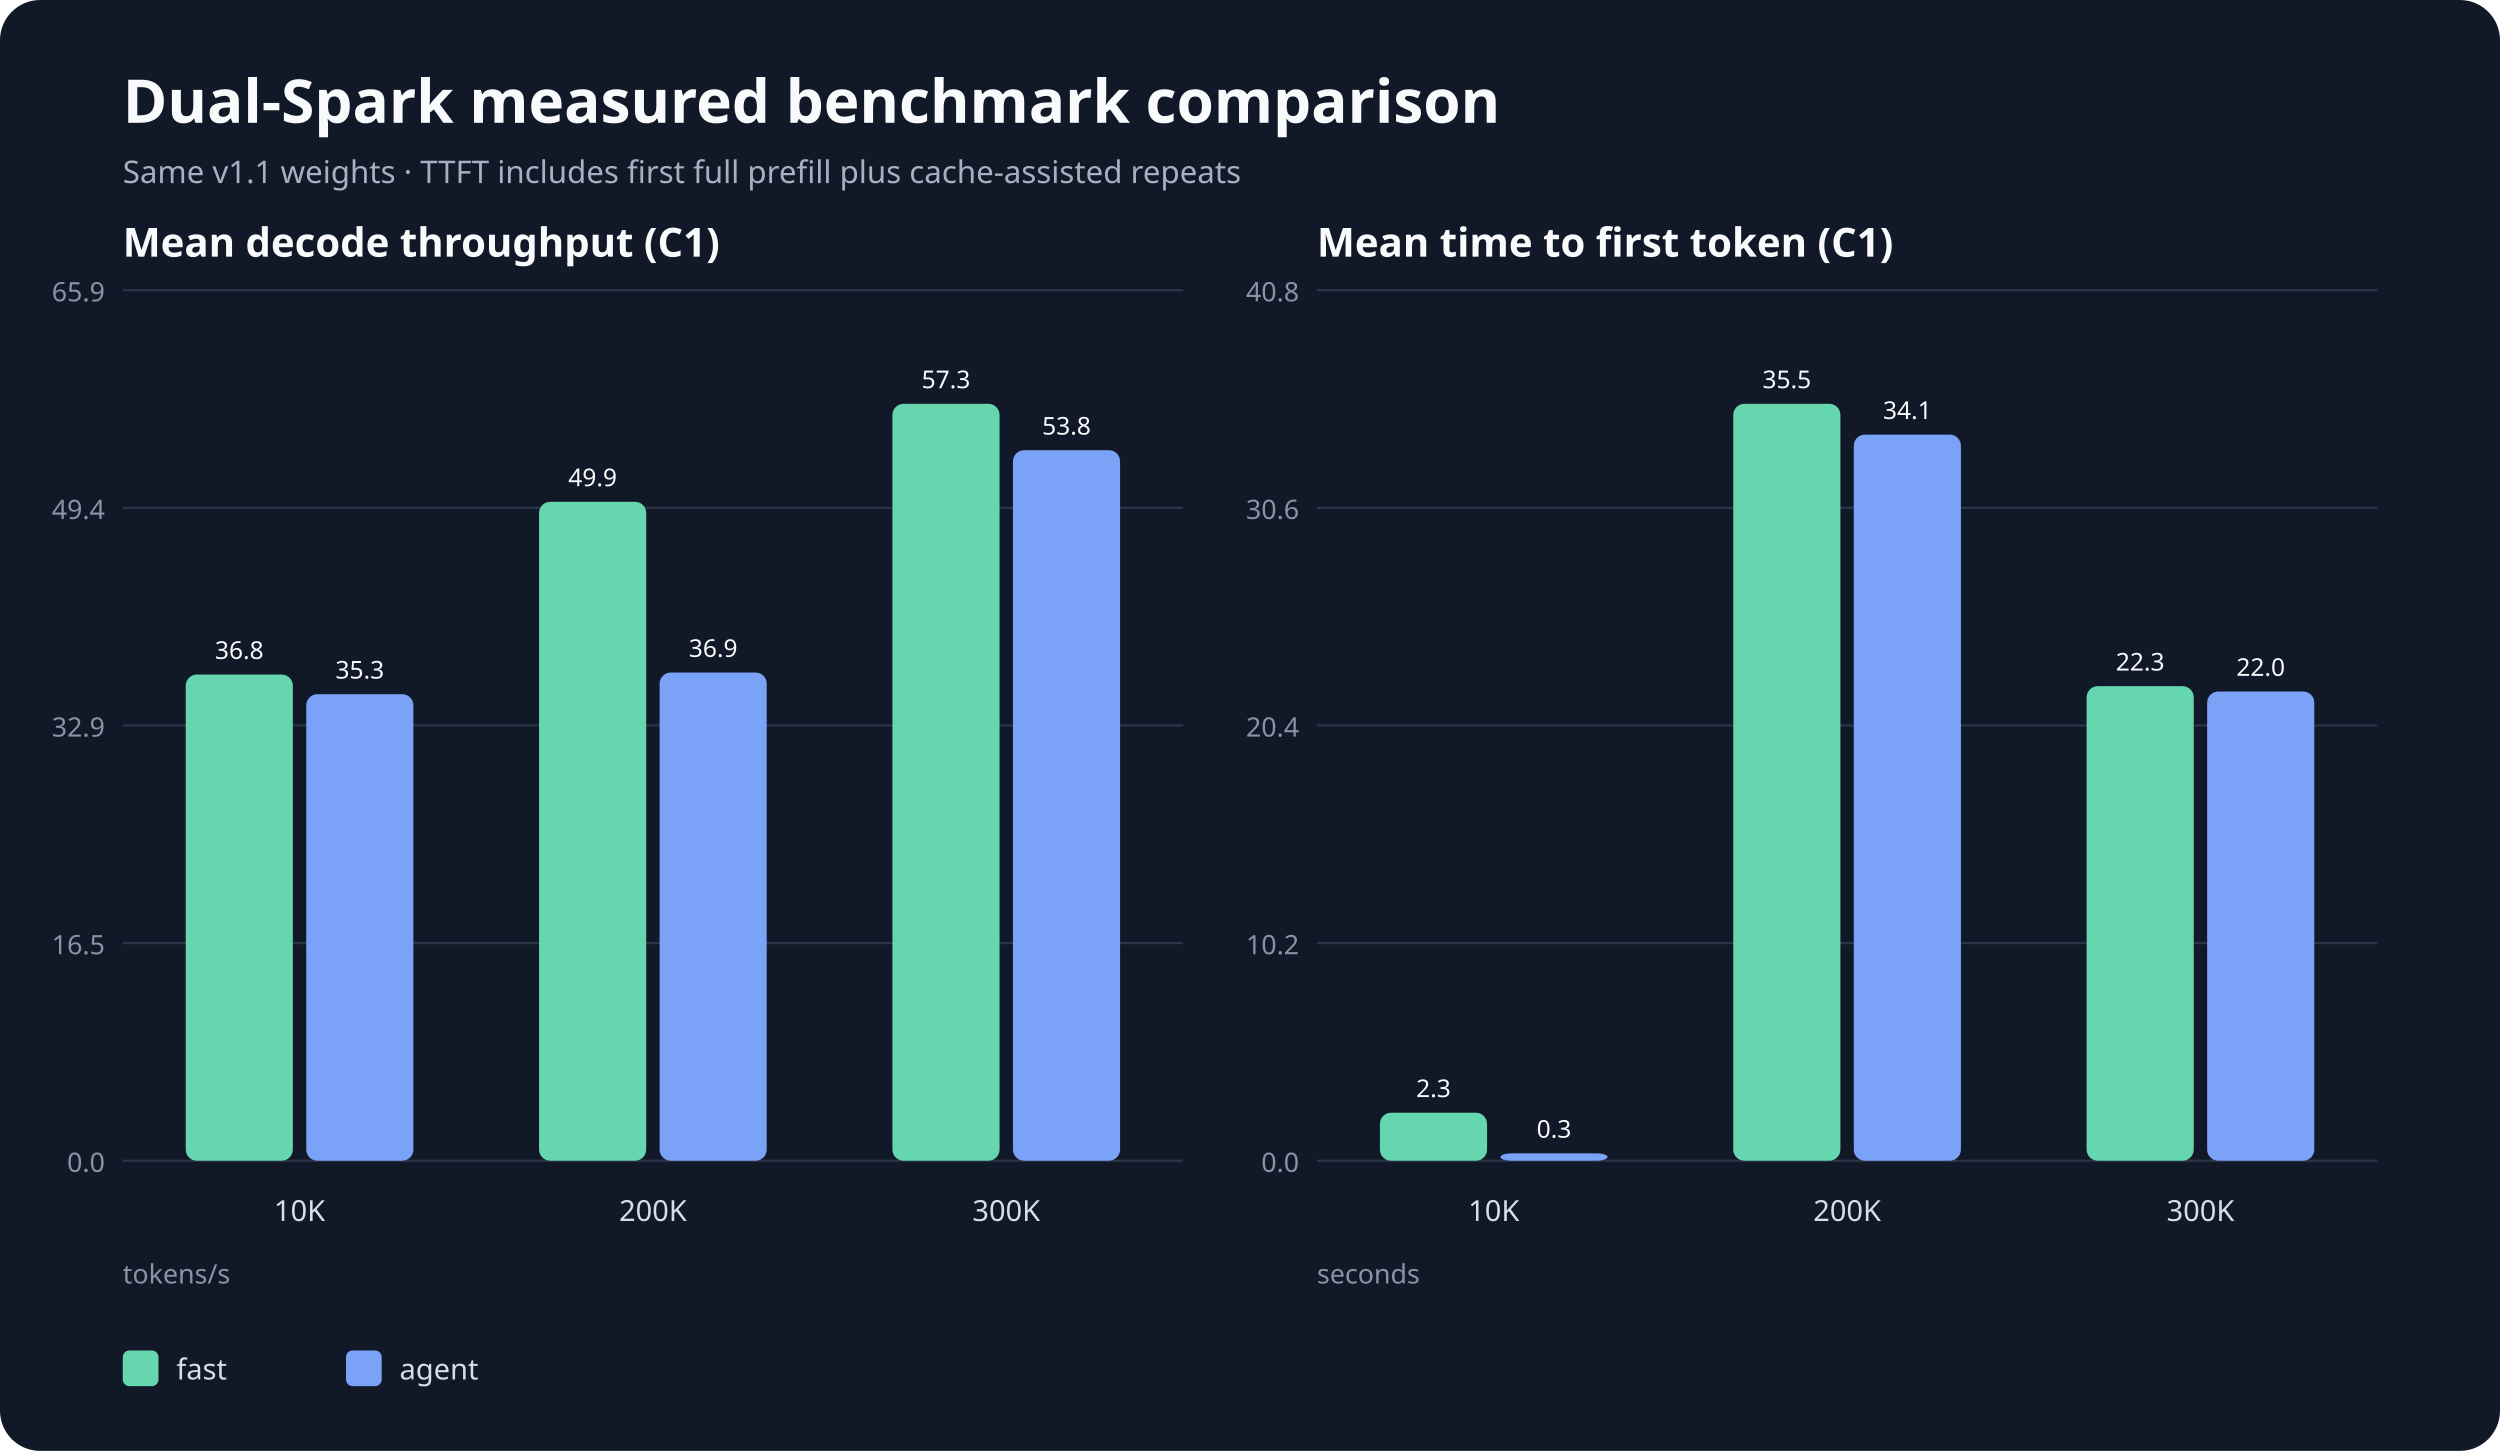
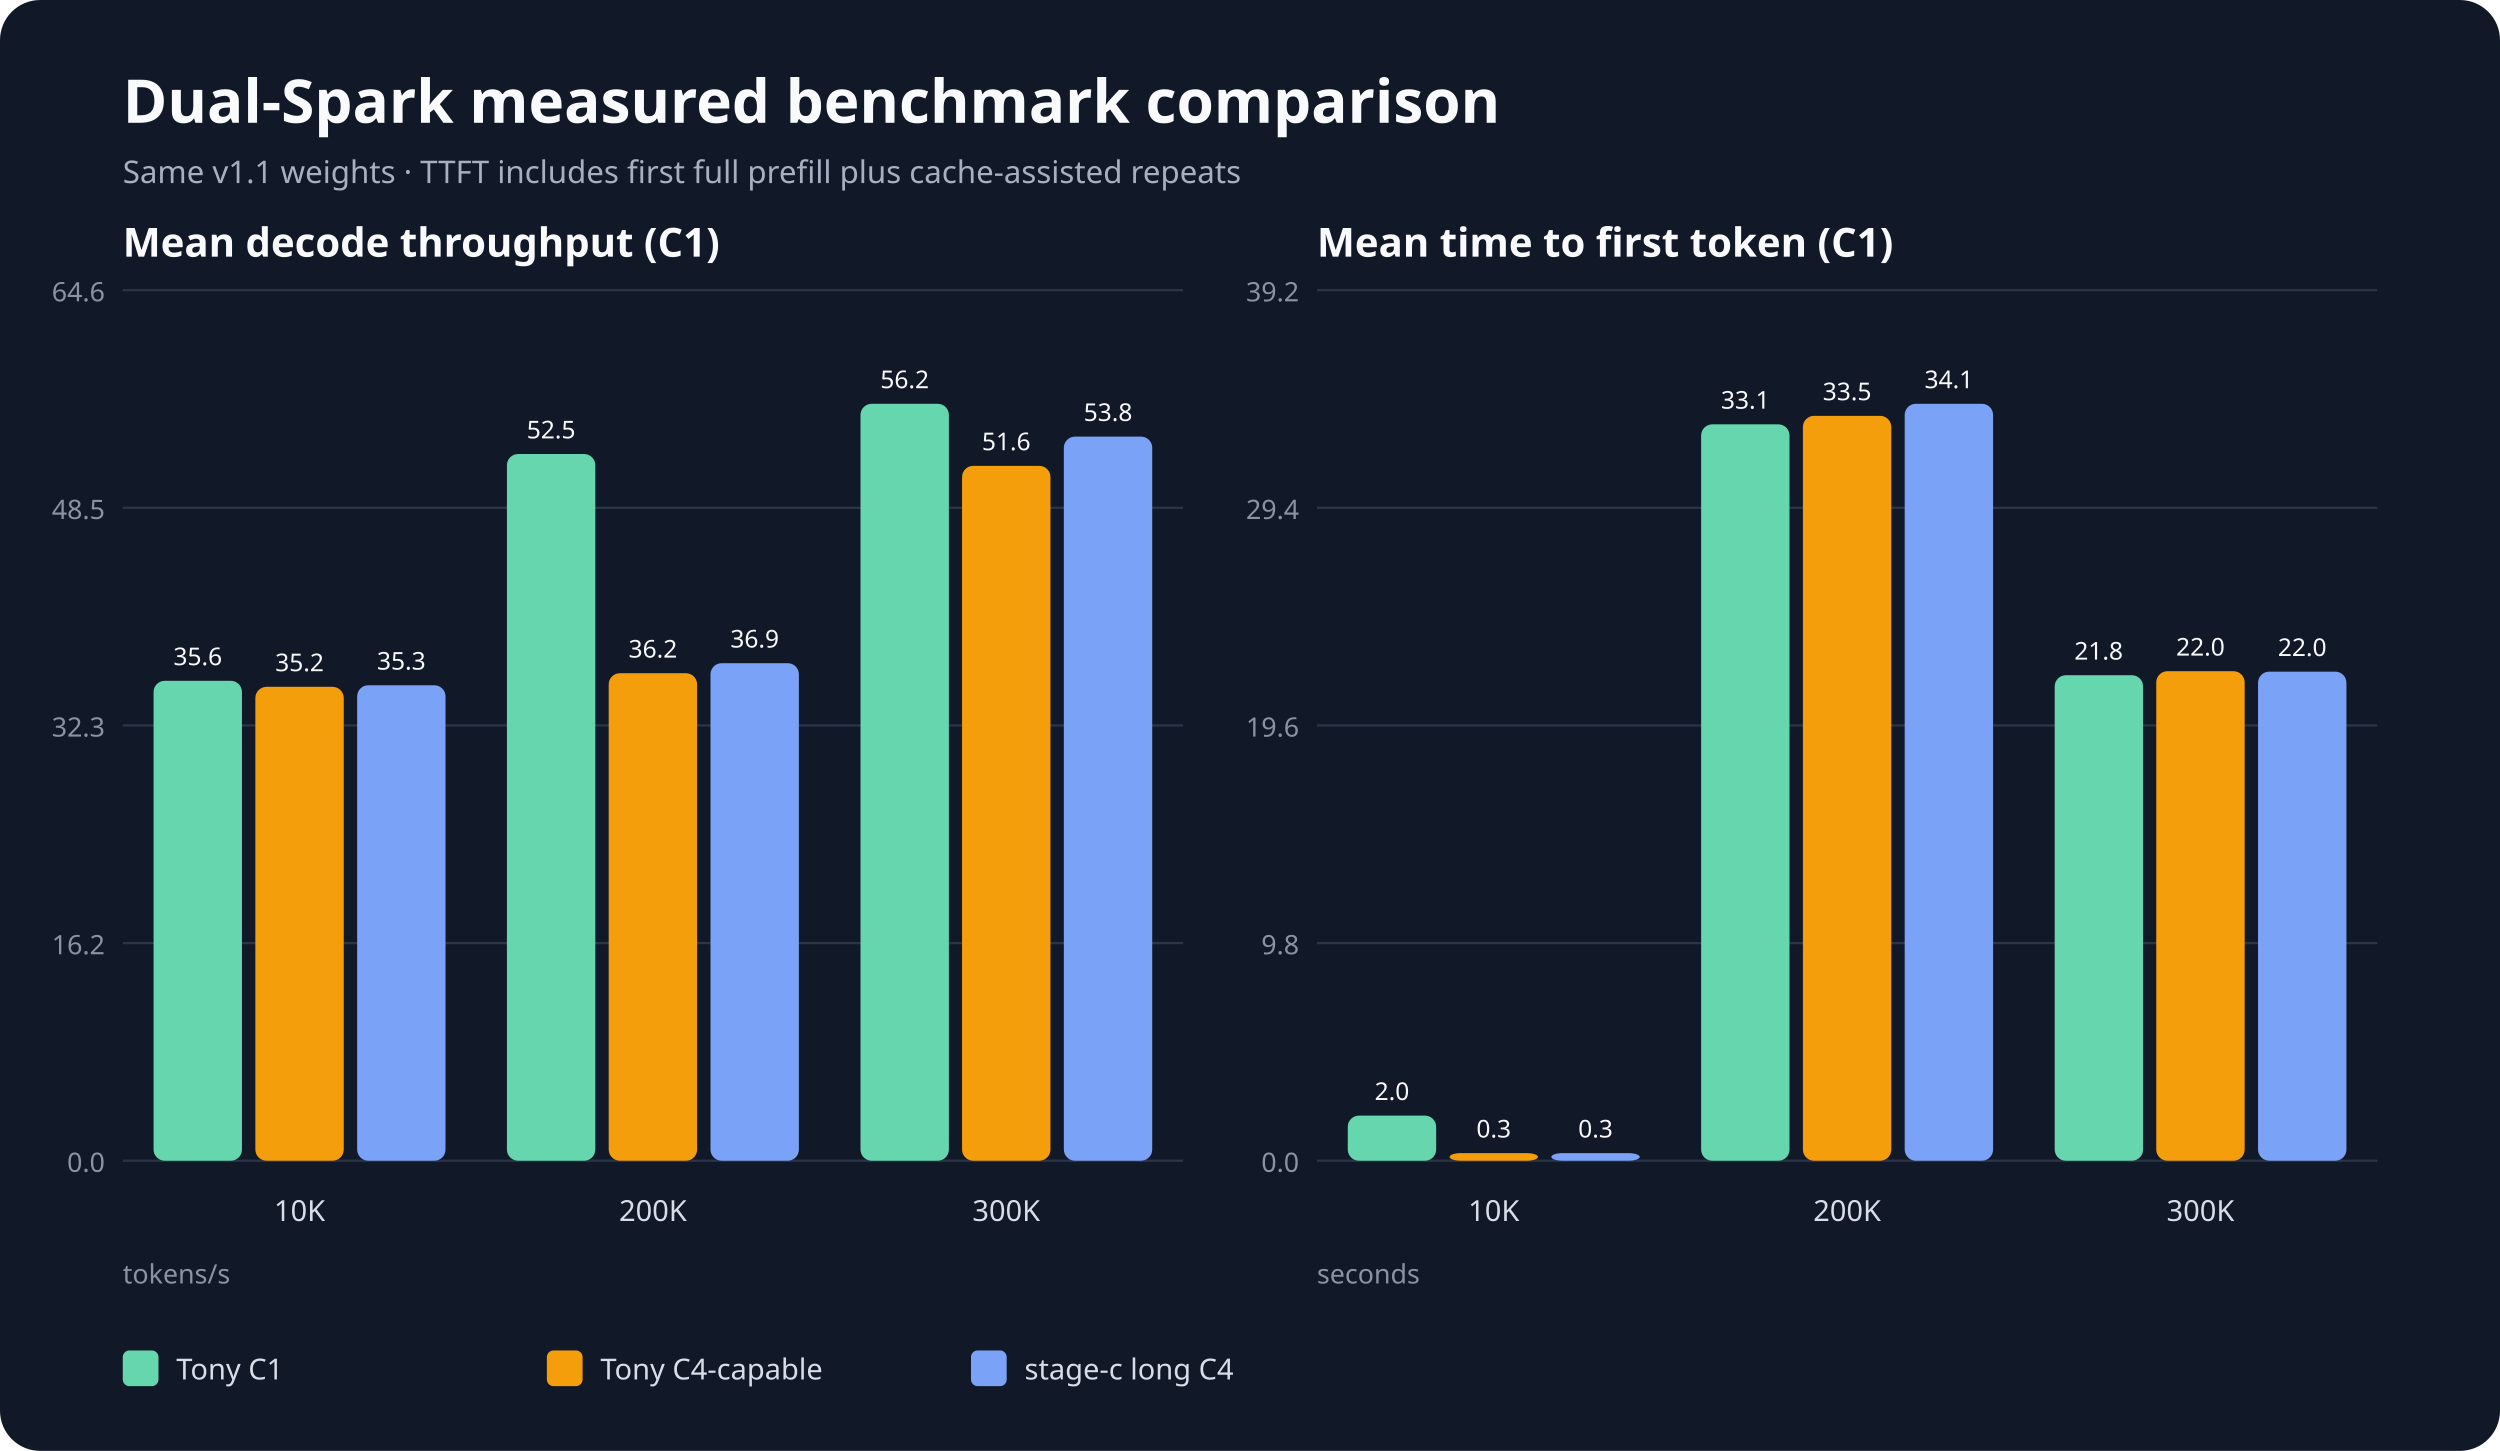
<svg xmlns="http://www.w3.org/2000/svg" width="1120" height="650" viewBox="0 0 1120 650">
  <rect width="100%" height="100%" rx="18" fill="#111827" />
  <text x="55.0" y="55.0" fill="#f8fafc" font-size="27" font-family="system-ui, sans-serif" font-weight="700">Dual-Spark measured benchmark comparison</text>
  <text x="55.0" y="82.0" fill="#a7b0c0" font-size="14" font-family="system-ui, sans-serif">Same v1.1 weights · TTFT includes first full prefill plus cache-assisted repeats</text>
  <text x="55.0" y="115.0" fill="#f8fafc" font-size="18" font-family="system-ui, sans-serif" font-weight="600">Mean decode throughput (C1)</text>
  <line x1="55" y1="520.0" x2="530" y2="520.0" stroke="#2b3548" />
  <text x="47.0" y="525.0" fill="#8993a4" font-size="12" text-anchor="end" font-family="system-ui, sans-serif">0.0</text>
  <line x1="55" y1="422.5" x2="530" y2="422.5" stroke="#2b3548" />
-   <text x="47.0" y="427.5" fill="#8993a4" font-size="12" text-anchor="end" font-family="system-ui, sans-serif">16.5</text>
+   <text x="47.0" y="427.5" fill="#8993a4" font-size="12" text-anchor="end" font-family="system-ui, sans-serif">16.2</text>
  <line x1="55" y1="325.0" x2="530" y2="325.0" stroke="#2b3548" />
-   <text x="47.0" y="330.0" fill="#8993a4" font-size="12" text-anchor="end" font-family="system-ui, sans-serif">32.9</text>
+   <text x="47.0" y="330.0" fill="#8993a4" font-size="12" text-anchor="end" font-family="system-ui, sans-serif">32.3</text>
  <line x1="55" y1="227.5" x2="530" y2="227.5" stroke="#2b3548" />
-   <text x="47.0" y="232.5" fill="#8993a4" font-size="12" text-anchor="end" font-family="system-ui, sans-serif">49.4</text>
+   <text x="47.0" y="232.5" fill="#8993a4" font-size="12" text-anchor="end" font-family="system-ui, sans-serif">48.5</text>
  <line x1="55" y1="130.0" x2="530" y2="130.0" stroke="#2b3548" />
-   <text x="47.0" y="135.0" fill="#8993a4" font-size="12" text-anchor="end" font-family="system-ui, sans-serif">65.9</text>
+   <text x="47.0" y="135.0" fill="#8993a4" font-size="12" text-anchor="end" font-family="system-ui, sans-serif">64.6</text>
  <text x="134.2" y="547.0" fill="#d8dee9" font-size="13" text-anchor="middle" font-family="system-ui, sans-serif">10K</text>
-   <rect x="83.2" y="302.2" width="48.0" height="217.8" rx="5" fill="#65d6ad" />
-   <text x="107.2" y="295.2" fill="#f8fafc" font-size="11" text-anchor="middle" font-family="system-ui, sans-serif">36.8</text>
-   <rect x="137.2" y="311.0" width="48.0" height="209.0" rx="5" fill="#7aa2f7" />
-   <text x="161.2" y="304.0" fill="#f8fafc" font-size="11" text-anchor="middle" font-family="system-ui, sans-serif">35.3</text>
+   <rect x="68.8" y="305.0" width="39.6" height="215.0" rx="5" fill="#65d6ad" />
+   <text x="88.6" y="298.0" fill="#f8fafc" font-size="11" text-anchor="middle" font-family="system-ui, sans-serif">35.6</text>
+   <rect x="114.4" y="307.7" width="39.6" height="212.3" rx="5" fill="#f59e0b" />
+   <text x="134.2" y="300.7" fill="#f8fafc" font-size="11" text-anchor="middle" font-family="system-ui, sans-serif">35.2</text>
+   <rect x="160.0" y="307.0" width="39.6" height="213.0" rx="5" fill="#7aa2f7" />
+   <text x="179.8" y="300.0" fill="#f8fafc" font-size="11" text-anchor="middle" font-family="system-ui, sans-serif">35.3</text>
  <text x="292.5" y="547.0" fill="#d8dee9" font-size="13" text-anchor="middle" font-family="system-ui, sans-serif">200K</text>
-   <rect x="241.5" y="224.8" width="48.0" height="295.2" rx="5" fill="#65d6ad" />
-   <text x="265.5" y="217.8" fill="#f8fafc" font-size="11" text-anchor="middle" font-family="system-ui, sans-serif">49.9</text>
-   <rect x="295.5" y="301.3" width="48.0" height="218.7" rx="5" fill="#7aa2f7" />
-   <text x="319.5" y="294.3" fill="#f8fafc" font-size="11" text-anchor="middle" font-family="system-ui, sans-serif">36.9</text>
+   <rect x="227.1" y="203.4" width="39.6" height="316.6" rx="5" fill="#65d6ad" />
+   <text x="246.9" y="196.4" fill="#f8fafc" font-size="11" text-anchor="middle" font-family="system-ui, sans-serif">52.5</text>
+   <rect x="272.7" y="301.6" width="39.6" height="218.4" rx="5" fill="#f59e0b" />
+   <text x="292.5" y="294.6" fill="#f8fafc" font-size="11" text-anchor="middle" font-family="system-ui, sans-serif">36.2</text>
+   <rect x="318.3" y="297.1" width="39.6" height="222.9" rx="5" fill="#7aa2f7" />
+   <text x="338.1" y="290.1" fill="#f8fafc" font-size="11" text-anchor="middle" font-family="system-ui, sans-serif">36.9</text>
  <text x="450.8" y="547.0" fill="#d8dee9" font-size="13" text-anchor="middle" font-family="system-ui, sans-serif">300K</text>
-   <rect x="399.8" y="180.9" width="48.0" height="339.1" rx="5" fill="#65d6ad" />
-   <text x="423.8" y="173.9" fill="#f8fafc" font-size="11" text-anchor="middle" font-family="system-ui, sans-serif">57.3</text>
-   <rect x="453.8" y="201.7" width="48.0" height="318.3" rx="5" fill="#7aa2f7" />
-   <text x="477.8" y="194.7" fill="#f8fafc" font-size="11" text-anchor="middle" font-family="system-ui, sans-serif">53.8</text>
+   <rect x="385.5" y="180.9" width="39.6" height="339.1" rx="5" fill="#65d6ad" />
+   <text x="405.3" y="173.9" fill="#f8fafc" font-size="11" text-anchor="middle" font-family="system-ui, sans-serif">56.2</text>
+   <rect x="431.0" y="208.7" width="39.6" height="311.3" rx="5" fill="#f59e0b" />
+   <text x="450.8" y="201.7" fill="#f8fafc" font-size="11" text-anchor="middle" font-family="system-ui, sans-serif">51.6</text>
+   <rect x="476.6" y="195.6" width="39.6" height="324.4" rx="5" fill="#7aa2f7" />
+   <text x="496.4" y="188.6" fill="#f8fafc" font-size="11" text-anchor="middle" font-family="system-ui, sans-serif">53.8</text>
  <text x="55.0" y="575.0" fill="#8993a4" font-size="12" font-family="system-ui, sans-serif">tokens/s</text>
  <text x="590.0" y="115.0" fill="#f8fafc" font-size="18" font-family="system-ui, sans-serif" font-weight="600">Mean time to first token (C1)</text>
  <line x1="590" y1="520.0" x2="1065" y2="520.0" stroke="#2b3548" />
  <text x="582.0" y="525.0" fill="#8993a4" font-size="12" text-anchor="end" font-family="system-ui, sans-serif">0.0</text>
  <line x1="590" y1="422.5" x2="1065" y2="422.5" stroke="#2b3548" />
-   <text x="582.0" y="427.5" fill="#8993a4" font-size="12" text-anchor="end" font-family="system-ui, sans-serif">10.2</text>
+   <text x="582.0" y="427.5" fill="#8993a4" font-size="12" text-anchor="end" font-family="system-ui, sans-serif">9.8</text>
  <line x1="590" y1="325.0" x2="1065" y2="325.0" stroke="#2b3548" />
-   <text x="582.0" y="330.0" fill="#8993a4" font-size="12" text-anchor="end" font-family="system-ui, sans-serif">20.4</text>
+   <text x="582.0" y="330.0" fill="#8993a4" font-size="12" text-anchor="end" font-family="system-ui, sans-serif">19.6</text>
  <line x1="590" y1="227.5" x2="1065" y2="227.5" stroke="#2b3548" />
-   <text x="582.0" y="232.5" fill="#8993a4" font-size="12" text-anchor="end" font-family="system-ui, sans-serif">30.6</text>
+   <text x="582.0" y="232.5" fill="#8993a4" font-size="12" text-anchor="end" font-family="system-ui, sans-serif">29.4</text>
  <line x1="590" y1="130.0" x2="1065" y2="130.0" stroke="#2b3548" />
-   <text x="582.0" y="135.0" fill="#8993a4" font-size="12" text-anchor="end" font-family="system-ui, sans-serif">40.8</text>
+   <text x="582.0" y="135.0" fill="#8993a4" font-size="12" text-anchor="end" font-family="system-ui, sans-serif">39.2</text>
  <text x="669.2" y="547.0" fill="#d8dee9" font-size="13" text-anchor="middle" font-family="system-ui, sans-serif">10K</text>
-   <rect x="618.2" y="498.5" width="48.0" height="21.5" rx="5" fill="#65d6ad" />
-   <text x="642.2" y="491.5" fill="#f8fafc" font-size="11" text-anchor="middle" font-family="system-ui, sans-serif">2.3</text>
-   <rect x="672.2" y="516.7" width="48.0" height="3.3" rx="5" fill="#7aa2f7" />
-   <text x="696.2" y="509.7" fill="#f8fafc" font-size="11" text-anchor="middle" font-family="system-ui, sans-serif">0.3</text>
+   <rect x="603.8" y="499.8" width="39.6" height="20.2" rx="5" fill="#65d6ad" />
+   <text x="623.6" y="492.8" fill="#f8fafc" font-size="11" text-anchor="middle" font-family="system-ui, sans-serif">2.0</text>
+   <rect x="649.4" y="516.6" width="39.6" height="3.4" rx="5" fill="#f59e0b" />
+   <text x="669.2" y="509.6" fill="#f8fafc" font-size="11" text-anchor="middle" font-family="system-ui, sans-serif">0.3</text>
+   <rect x="695.0" y="516.6" width="39.6" height="3.4" rx="5" fill="#7aa2f7" />
+   <text x="714.8" y="509.6" fill="#f8fafc" font-size="11" text-anchor="middle" font-family="system-ui, sans-serif">0.3</text>
  <text x="827.5" y="547.0" fill="#d8dee9" font-size="13" text-anchor="middle" font-family="system-ui, sans-serif">200K</text>
-   <rect x="776.5" y="180.9" width="48.0" height="339.1" rx="5" fill="#65d6ad" />
-   <text x="800.5" y="173.9" fill="#f8fafc" font-size="11" text-anchor="middle" font-family="system-ui, sans-serif">35.5</text>
-   <rect x="830.5" y="194.7" width="48.0" height="325.3" rx="5" fill="#7aa2f7" />
-   <text x="854.5" y="187.7" fill="#f8fafc" font-size="11" text-anchor="middle" font-family="system-ui, sans-serif">34.1</text>
+   <rect x="762.1" y="190.1" width="39.6" height="329.9" rx="5" fill="#65d6ad" />
+   <text x="781.9" y="183.1" fill="#f8fafc" font-size="11" text-anchor="middle" font-family="system-ui, sans-serif">33.1</text>
+   <rect x="807.7" y="186.3" width="39.6" height="333.7" rx="5" fill="#f59e0b" />
+   <text x="827.5" y="179.3" fill="#f8fafc" font-size="11" text-anchor="middle" font-family="system-ui, sans-serif">33.5</text>
+   <rect x="853.3" y="180.9" width="39.6" height="339.1" rx="5" fill="#7aa2f7" />
+   <text x="873.1" y="173.9" fill="#f8fafc" font-size="11" text-anchor="middle" font-family="system-ui, sans-serif">34.1</text>
  <text x="985.8" y="547.0" fill="#d8dee9" font-size="13" text-anchor="middle" font-family="system-ui, sans-serif">300K</text>
-   <rect x="934.8" y="307.4" width="48.0" height="212.6" rx="5" fill="#65d6ad" />
-   <text x="958.8" y="300.4" fill="#f8fafc" font-size="11" text-anchor="middle" font-family="system-ui, sans-serif">22.3</text>
-   <rect x="988.8" y="309.8" width="48.0" height="210.2" rx="5" fill="#7aa2f7" />
-   <text x="1012.8" y="302.8" fill="#f8fafc" font-size="11" text-anchor="middle" font-family="system-ui, sans-serif">22.0</text>
+   <rect x="920.5" y="302.5" width="39.6" height="217.5" rx="5" fill="#65d6ad" />
+   <text x="940.2" y="295.5" fill="#f8fafc" font-size="11" text-anchor="middle" font-family="system-ui, sans-serif">21.8</text>
+   <rect x="966.0" y="300.7" width="39.6" height="219.3" rx="5" fill="#f59e0b" />
+   <text x="985.8" y="293.7" fill="#f8fafc" font-size="11" text-anchor="middle" font-family="system-ui, sans-serif">22.0</text>
+   <rect x="1011.6" y="300.9" width="39.6" height="219.1" rx="5" fill="#7aa2f7" />
+   <text x="1031.4" y="293.9" fill="#f8fafc" font-size="11" text-anchor="middle" font-family="system-ui, sans-serif">22.0</text>
  <text x="590.0" y="575.0" fill="#8993a4" font-size="12" font-family="system-ui, sans-serif">seconds</text>
  <rect x="55" y="605" width="16" height="16" rx="3" fill="#65d6ad" />
-   <text x="79.0" y="618.0" fill="#d8dee9" font-size="13" font-family="system-ui, sans-serif">fast</text>
-   <rect x="155" y="605" width="16" height="16" rx="3" fill="#7aa2f7" />
-   <text x="179.0" y="618.0" fill="#d8dee9" font-size="13" font-family="system-ui, sans-serif">agent</text>
+   <text x="79.0" y="618.0" fill="#d8dee9" font-size="13" font-family="system-ui, sans-serif">Tony C1</text>
+   <rect x="245" y="605" width="16" height="16" rx="3" fill="#f59e0b" />
+   <text x="269.0" y="618.0" fill="#d8dee9" font-size="13" font-family="system-ui, sans-serif">Tony C4-capable</text>
+   <rect x="435" y="605" width="16" height="16" rx="3" fill="#7aa2f7" />
+   <text x="459.0" y="618.0" fill="#d8dee9" font-size="13" font-family="system-ui, sans-serif">stage-c long C4</text>
</svg>
